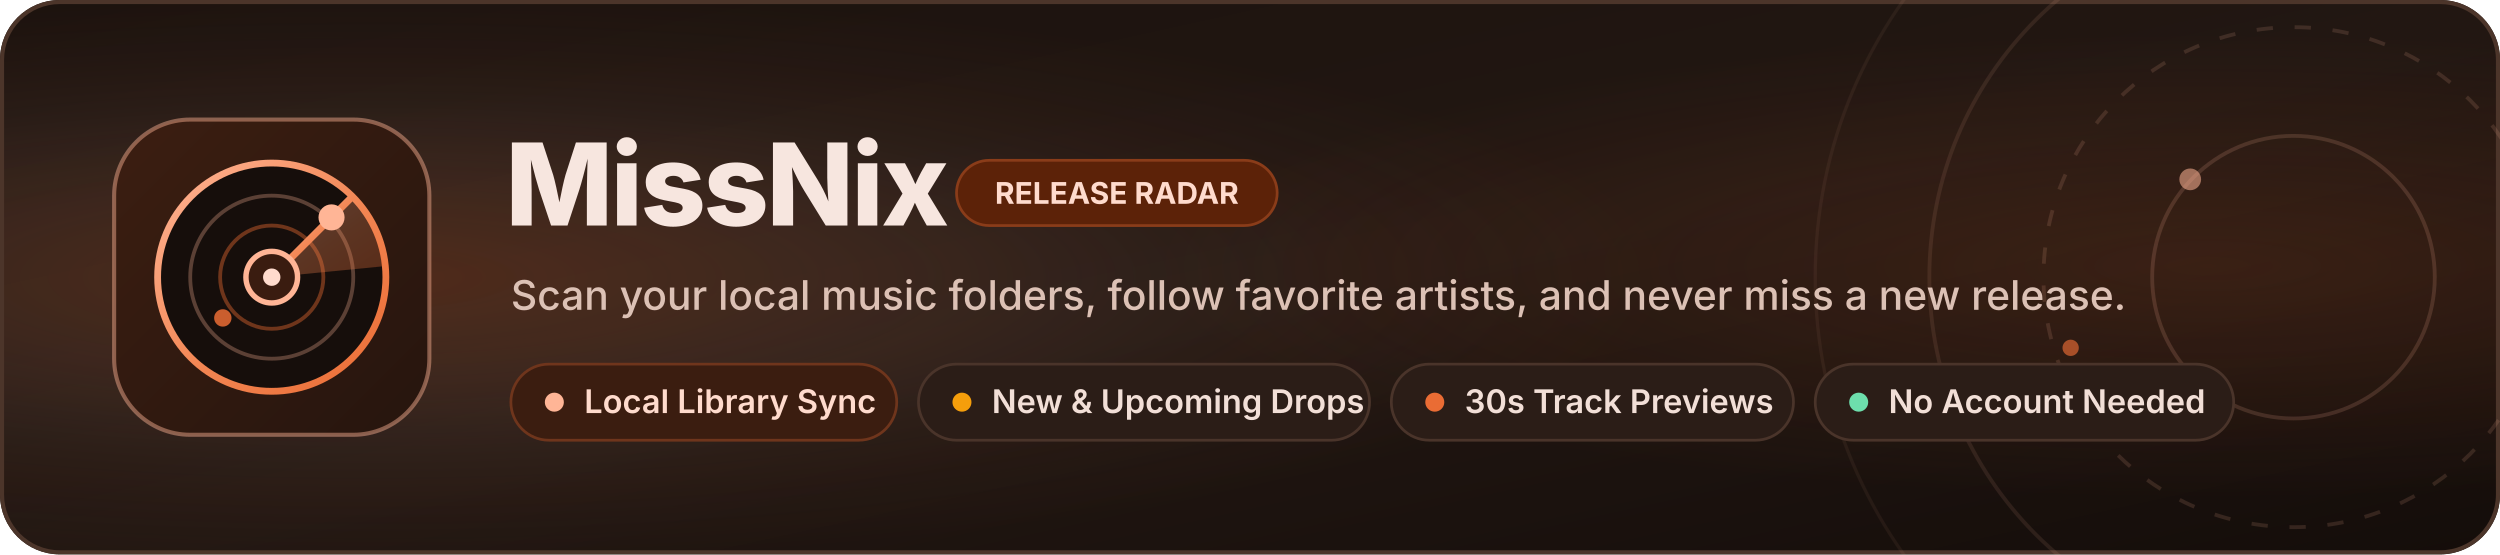
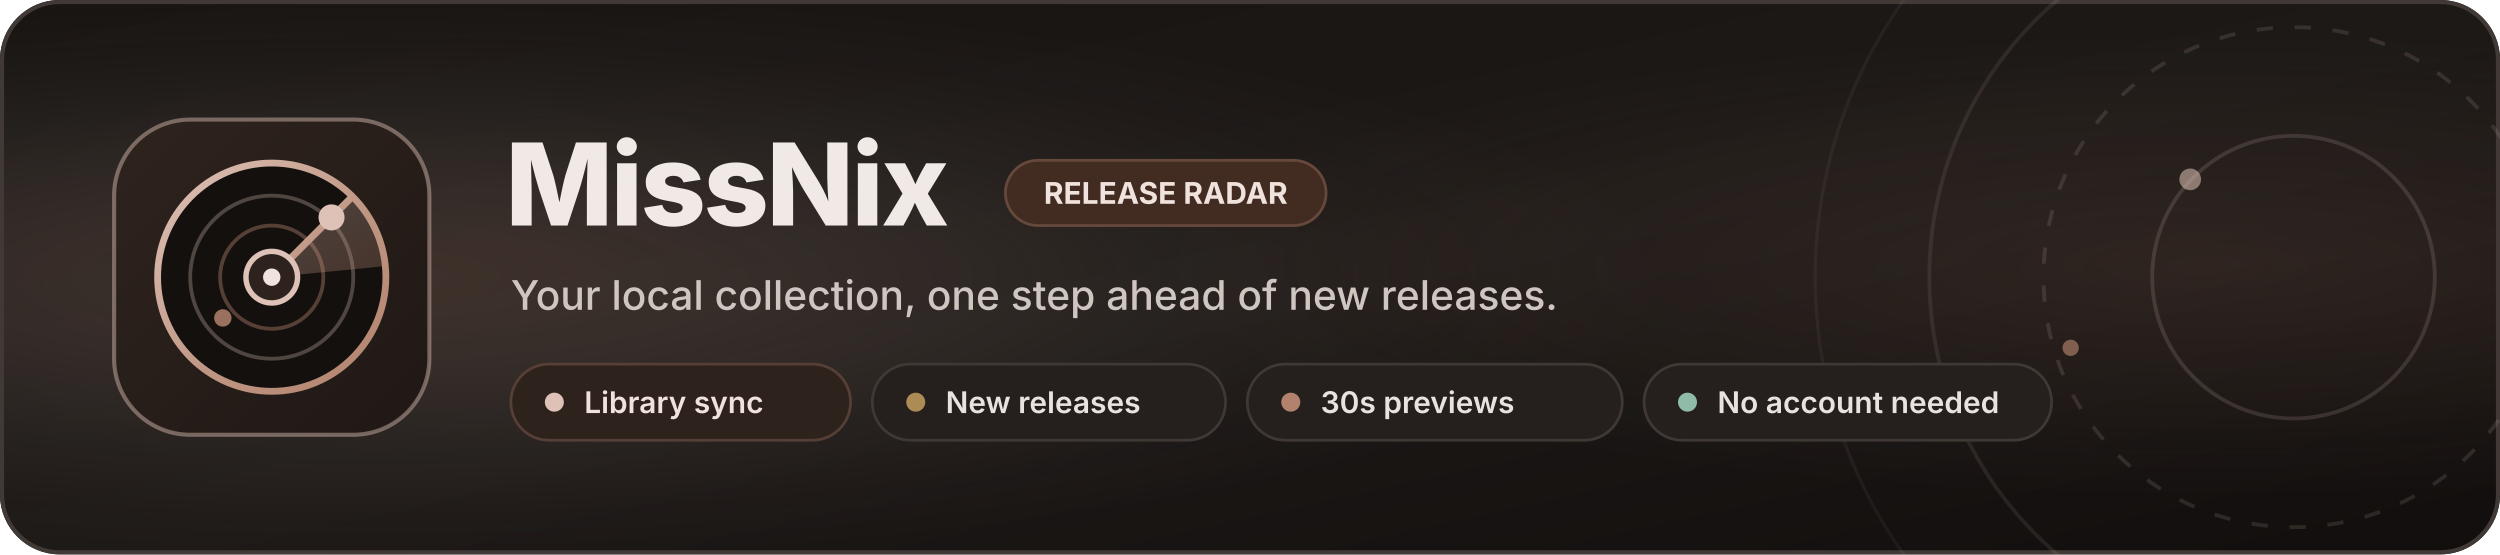
<svg xmlns="http://www.w3.org/2000/svg" viewBox="0 0 920 204" width="920" height="204" role="img" aria-label="MissNix — Local Music Release Radar">
  <defs>
    <linearGradient id="bg" x1="0" y1="0" x2="1" y2="1">
-       <stop offset="0%" stop-color="#1b120e" />
-       <stop offset="52%" stop-color="#221712" />
-       <stop offset="100%" stop-color="#140d0a" />
+       <stop offset="0%" stop-color="#171412" />
+       <stop offset="52%" stop-color="#1d1917" />
+       <stop offset="100%" stop-color="#110e0d" />
    </linearGradient>
    <linearGradient id="copperAccent" x1="0" y1="0" x2="1" y2="1">
-       <stop offset="0%" stop-color="#ffb596" />
-       <stop offset="55%" stop-color="#f28552" />
-       <stop offset="100%" stop-color="#ea6c34" />
+       <stop offset="0%" stop-color="#dec2b7" />
+       <stop offset="55%" stop-color="#c09784" />
+       <stop offset="100%" stop-color="#b2826c" />
    </linearGradient>
    <linearGradient id="emblemFill" x1="0" y1="0" x2="1" y2="1">
-       <stop offset="0%" stop-color="#3c1e11" />
-       <stop offset="100%" stop-color="#26150e" />
+       <stop offset="0%" stop-color="#2f231e" />
+       <stop offset="100%" stop-color="#1f1815" />
    </linearGradient>
    <radialGradient id="warmGlow" cx="15%" cy="50%" r="52%">
-       <stop offset="0%" stop-color="#ea6c34" stop-opacity="0.24" />
-       <stop offset="60%" stop-color="#ffb596" stop-opacity="0.06" />
-       <stop offset="100%" stop-color="#ea6c34" stop-opacity="0" />
+       <stop offset="0%" stop-color="#b2826c" stop-opacity="0.24" />
+       <stop offset="60%" stop-color="#dec2b7" stop-opacity="0.06" />
+       <stop offset="100%" stop-color="#b2826c" stop-opacity="0" />
    </radialGradient>
    <radialGradient id="rightGlow" cx="88%" cy="48%" r="42%">
-       <stop offset="0%" stop-color="#ea6c34" stop-opacity="0.14" />
-       <stop offset="100%" stop-color="#ea6c34" stop-opacity="0" />
+       <stop offset="0%" stop-color="#b2826c" stop-opacity="0.14" />
+       <stop offset="100%" stop-color="#b2826c" stop-opacity="0" />
    </radialGradient>
  </defs>
  <rect width="920" height="204" rx="22" fill="url(#bg)" />
  <rect width="920" height="204" rx="22" fill="url(#warmGlow)" />
  <rect width="920" height="204" rx="22" fill="url(#rightGlow)" />
-   <rect x="0.75" y="0.75" width="918.5" height="202.5" rx="21.25" fill="none" stroke="#4c352a" stroke-width="1.5" />
-   <g stroke="#ffb596" fill="none">
+   <rect x="0.75" y="0.75" width="918.5" height="202.5" rx="21.25" fill="none" stroke="#413935" stroke-width="1.5" />
+   <g stroke="#dec2b7" fill="none">
    <circle cx="844" cy="102" r="52" stroke-width="1.4" opacity="0.16" />
    <circle cx="844" cy="102" r="92" stroke-width="1.4" stroke-dasharray="6 8" opacity="0.14" />
    <circle cx="844" cy="102" r="134" stroke-width="1.4" opacity="0.10" />
    <circle cx="844" cy="102" r="176" stroke-width="1.2" opacity="0.06" />
-     <circle cx="806" cy="66" r="4" fill="#ffb596" stroke="none" opacity="0.55" />
-     <circle cx="762" cy="128" r="3" fill="#ea6c34" stroke="none" opacity="0.65" />
+     <circle cx="806" cy="66" r="4" fill="#dec2b7" stroke="none" opacity="0.55" />
+     <circle cx="762" cy="128" r="3" fill="#b2826c" stroke="none" opacity="0.65" />
  </g>
  <g transform="translate(42, 44)">
-     <rect width="116" height="116" rx="28" fill="url(#emblemFill)" stroke="#ffb596" stroke-opacity="0.45" stroke-width="1.5" />
-     <circle cx="58" cy="58" r="42" fill="#160e0b" stroke="url(#copperAccent)" stroke-width="2.5" />
-     <circle cx="58" cy="58" r="30" fill="none" stroke="#ffb596" stroke-opacity="0.30" stroke-width="1.4" />
-     <circle cx="58" cy="58" r="19" fill="none" stroke="#ea6c34" stroke-opacity="0.42" stroke-width="1.4" />
+     <rect width="116" height="116" rx="28" fill="url(#emblemFill)" stroke="#dec2b7" stroke-opacity="0.45" stroke-width="1.5" />
+     <circle cx="58" cy="58" r="42" fill="#13100e" stroke="url(#copperAccent)" stroke-width="2.5" />
+     <circle cx="58" cy="58" r="30" fill="none" stroke="#dec2b7" stroke-opacity="0.30" stroke-width="1.4" />
+     <circle cx="58" cy="58" r="19" fill="none" stroke="#b2826c" stroke-opacity="0.42" stroke-width="1.4" />
    <path d="M58 58 L87 29 A42 42 0 0 1 99 54 Z" fill="url(#copperAccent)" opacity="0.32" />
    <line x1="58" y1="58" x2="87" y2="29" stroke="url(#copperAccent)" stroke-width="2.6" stroke-linecap="round" />
-     <circle cx="58" cy="58" r="9.5" fill="#3a1c10" stroke="#ffb596" stroke-width="2" />
-     <circle cx="58" cy="58" r="3.2" fill="#ffdbcd" />
-     <circle cx="80" cy="36" r="4.8" fill="#ffb596" />
-     <circle cx="40" cy="73" r="3.2" fill="#ea6c34" opacity="0.85" />
+     <circle cx="58" cy="58" r="9.5" fill="#2d221d" stroke="#dec2b7" stroke-width="2" />
+     <circle cx="58" cy="58" r="3.2" fill="#f0e2dc" />
+     <circle cx="80" cy="36" r="4.8" fill="#dec2b7" />
+     <circle cx="40" cy="73" r="3.2" fill="#b2826c" opacity="0.85" />
  </g>
  <g font-family="Inter, system-ui, -apple-system, Segoe UI, Roboto, sans-serif">
-     <text x="186" y="83" font-size="42" font-weight="800" fill="#f7e6df" letter-spacing="-0.9">MissNix</text>
-     <rect x="352" y="59" width="118" height="24" rx="12" fill="#5c2208" stroke="#8a3c19" />
-     <text x="411" y="75" font-size="11" font-weight="700" fill="#ffdbcd" text-anchor="middle">RELEASE RADAR</text>
-     <text x="188" y="114" font-size="15" font-weight="500" fill="#dcc1b5">Scan your local music folders, follow favorite artists, and never miss a new release.</text>
-     <g transform="translate(188, 134)" font-size="12" font-weight="600">
-       <rect x="0" y="0" width="142" height="28" rx="14" fill="#3b1d10" stroke="#6f351c" />
-       <circle cx="16" cy="14" r="3.5" fill="#ffb596" />
-       <text x="27" y="18" fill="#ffdbcd">Local Library Sync</text>
-       <rect x="150" y="0" width="166" height="28" rx="14" fill="#2b1d17" stroke="#4a342a" />
-       <circle cx="166" cy="14" r="3.5" fill="#f59e0b" />
-       <text x="177" y="18" fill="#f2dfd7">New &amp; Upcoming Drops</text>
-       <rect x="324" y="0" width="148" height="28" rx="14" fill="#2b1d17" stroke="#4a342a" />
-       <circle cx="340" cy="14" r="3.5" fill="#ea6c34" />
-       <text x="351" y="18" fill="#f2dfd7">30s Track Previews</text>
-       <rect x="480" y="0" width="154" height="28" rx="14" fill="#2b1d17" stroke="#4a342a" />
-       <circle cx="496" cy="14" r="3.5" fill="#6ddeac" />
-       <text x="507" y="18" fill="#f2dfd7">No Account Needed</text>
+     <text x="186" y="83" font-size="42" font-weight="800" fill="#f0e9e6" letter-spacing="-0.9">MissNix</text>
+     <rect x="370" y="59" width="118" height="24" rx="12" fill="#422c22" stroke="#67493c" />
+     <text x="429" y="75" font-size="11" font-weight="700" fill="#f0e2dc" text-anchor="middle">RELEASE RADAR</text>
+     <text x="188" y="114" font-size="15" font-weight="500" fill="#d0c6c1">Your local collection, one step ahead of new releases.</text>
+     <g transform="translate(188, 134)" font-size="11" font-weight="600">
+       <rect x="0" y="0" width="125" height="28" rx="14" fill="#2e221d" stroke="#553f36" />
+       <circle cx="16" cy="14" r="3.5" fill="#dec2b7" />
+       <text x="27" y="18" fill="#f0e2dc">Library sync</text>
+       <rect x="133" y="0" width="130" height="28" rx="14" fill="#251f1d" stroke="#403834" />
+       <circle cx="149" cy="14" r="3.5" fill="#ac8b54" />
+       <text x="160" y="18" fill="#eae2df">New releases</text>
+       <rect x="271" y="0" width="138" height="28" rx="14" fill="#251f1d" stroke="#403834" />
+       <circle cx="287" cy="14" r="3.5" fill="#b2826c" />
+       <text x="298" y="18" fill="#eae2df">30s previews</text>
+       <rect x="417" y="0" width="150" height="28" rx="14" fill="#251f1d" stroke="#403834" />
+       <circle cx="433" cy="14" r="3.5" fill="#90bba8" />
+       <text x="444" y="18" fill="#eae2df">No account needed</text>
    </g>
  </g>
</svg>
